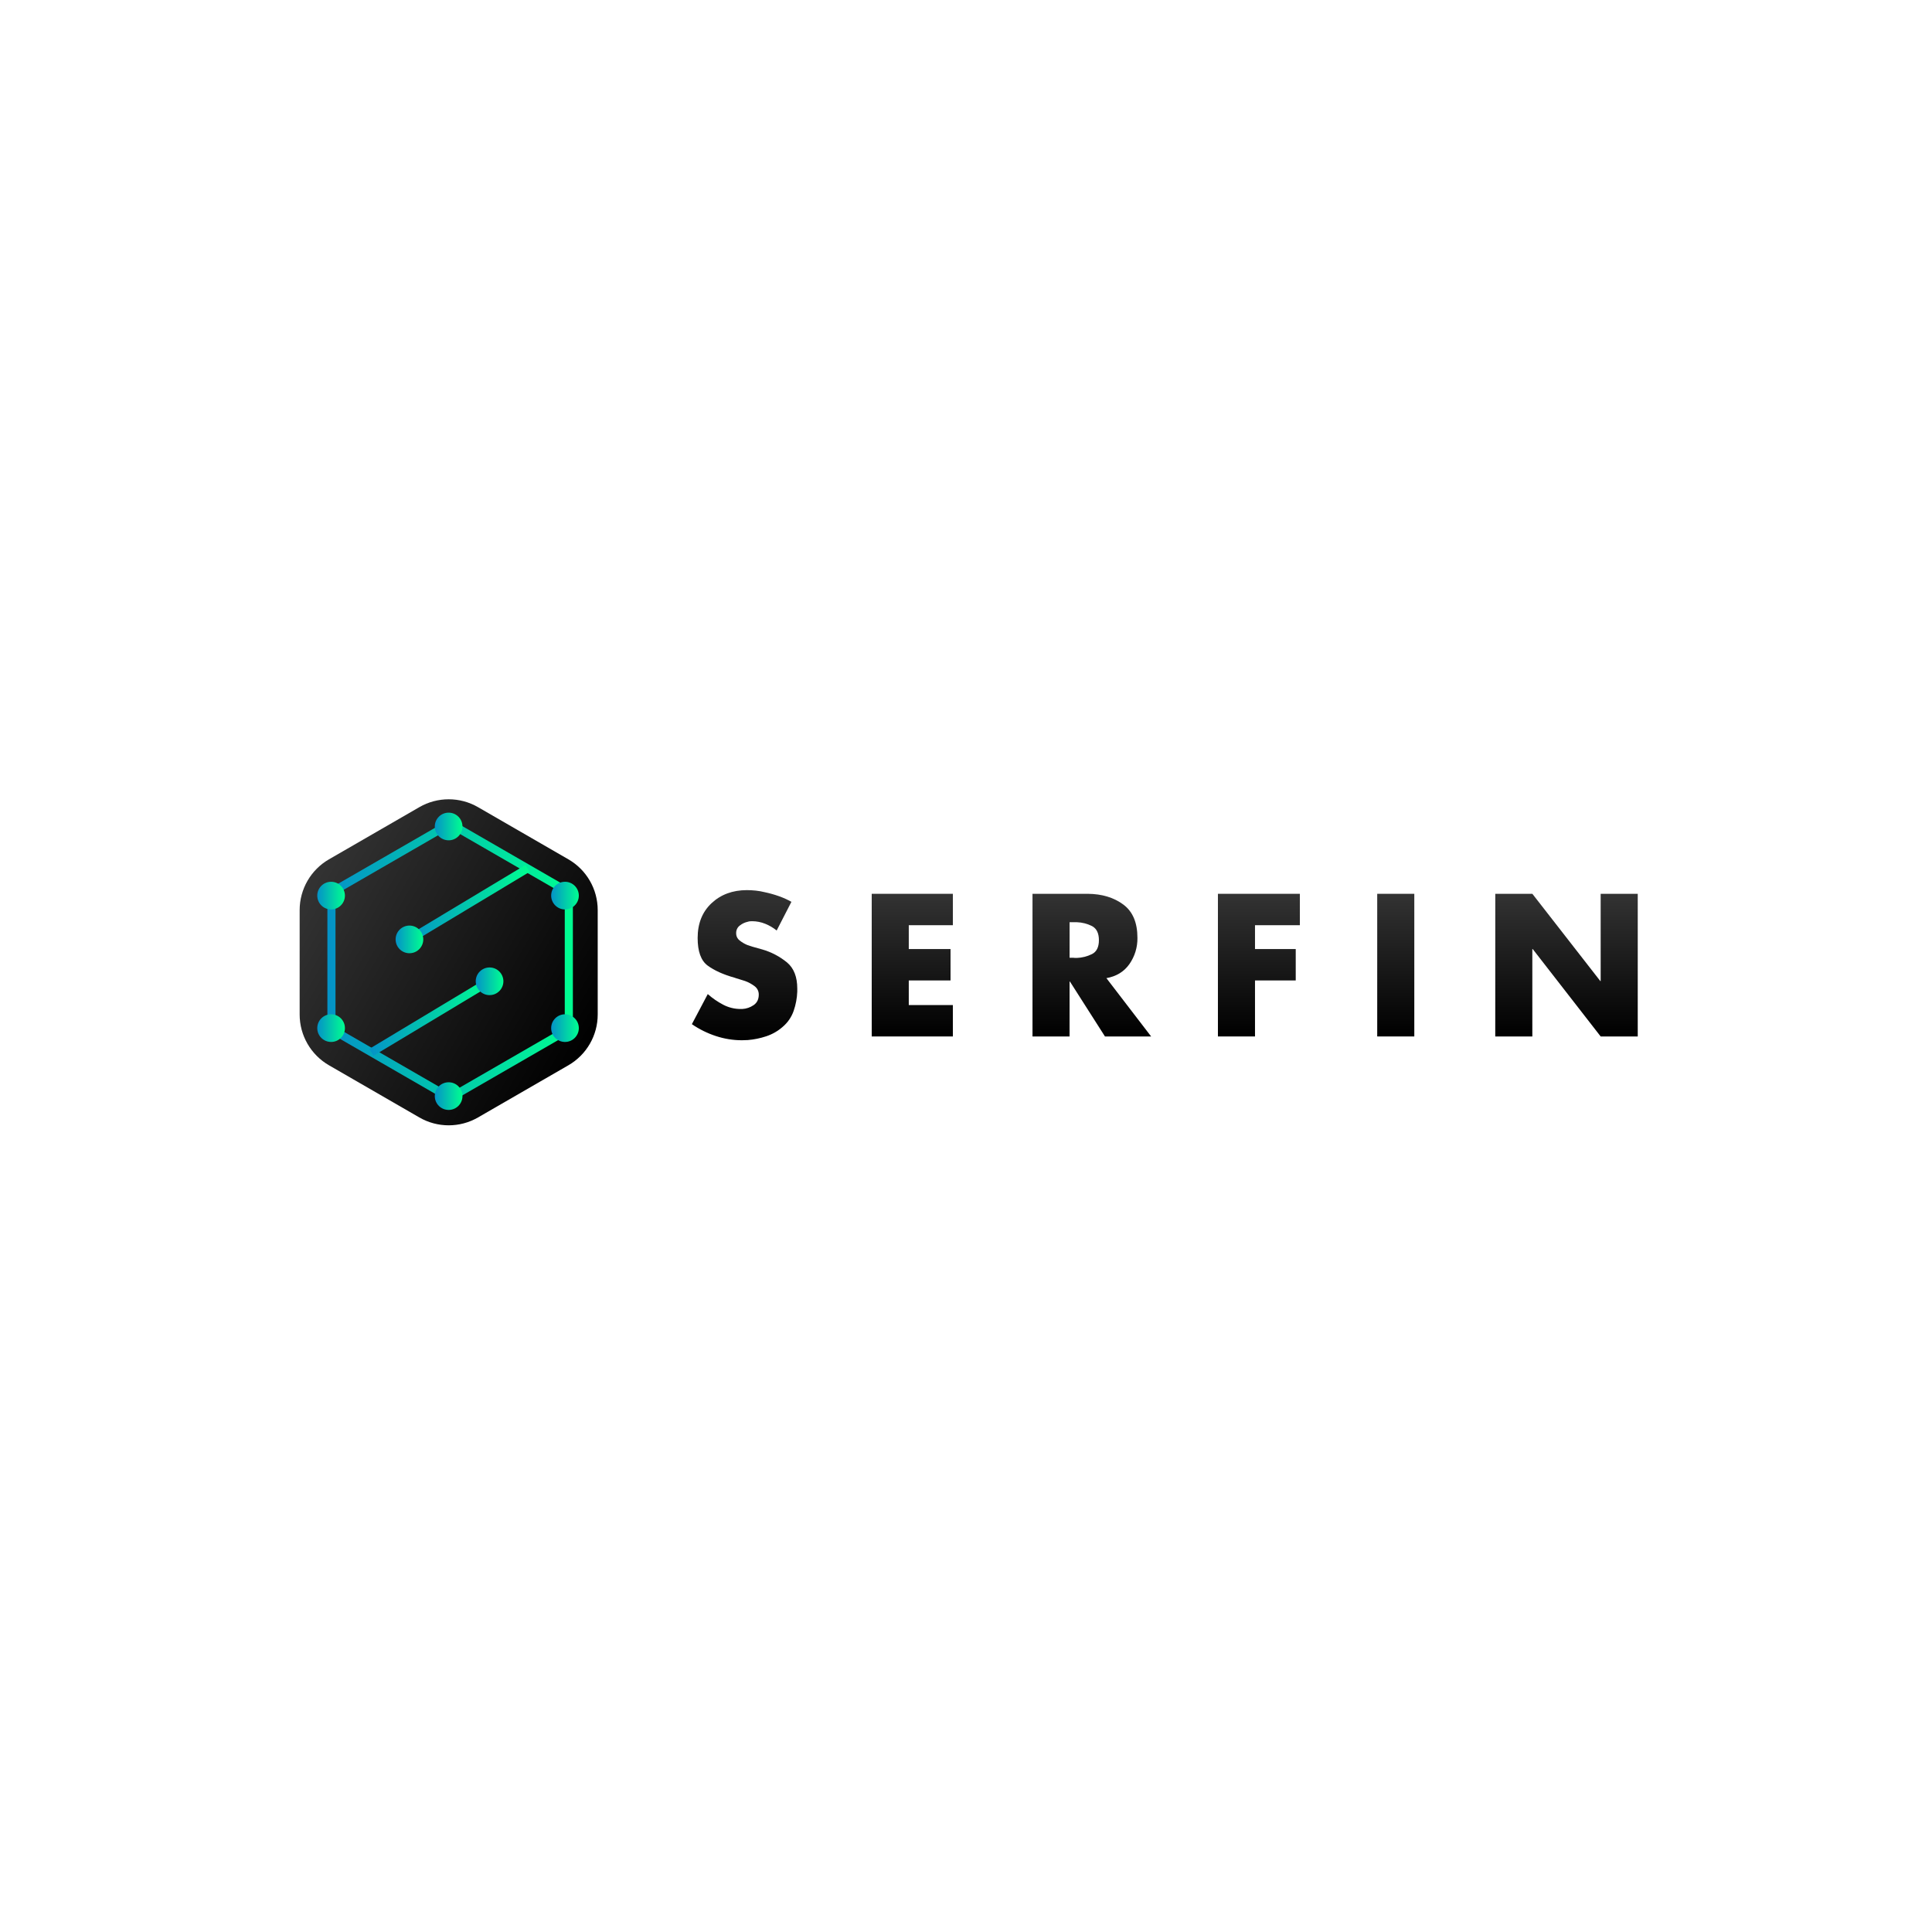
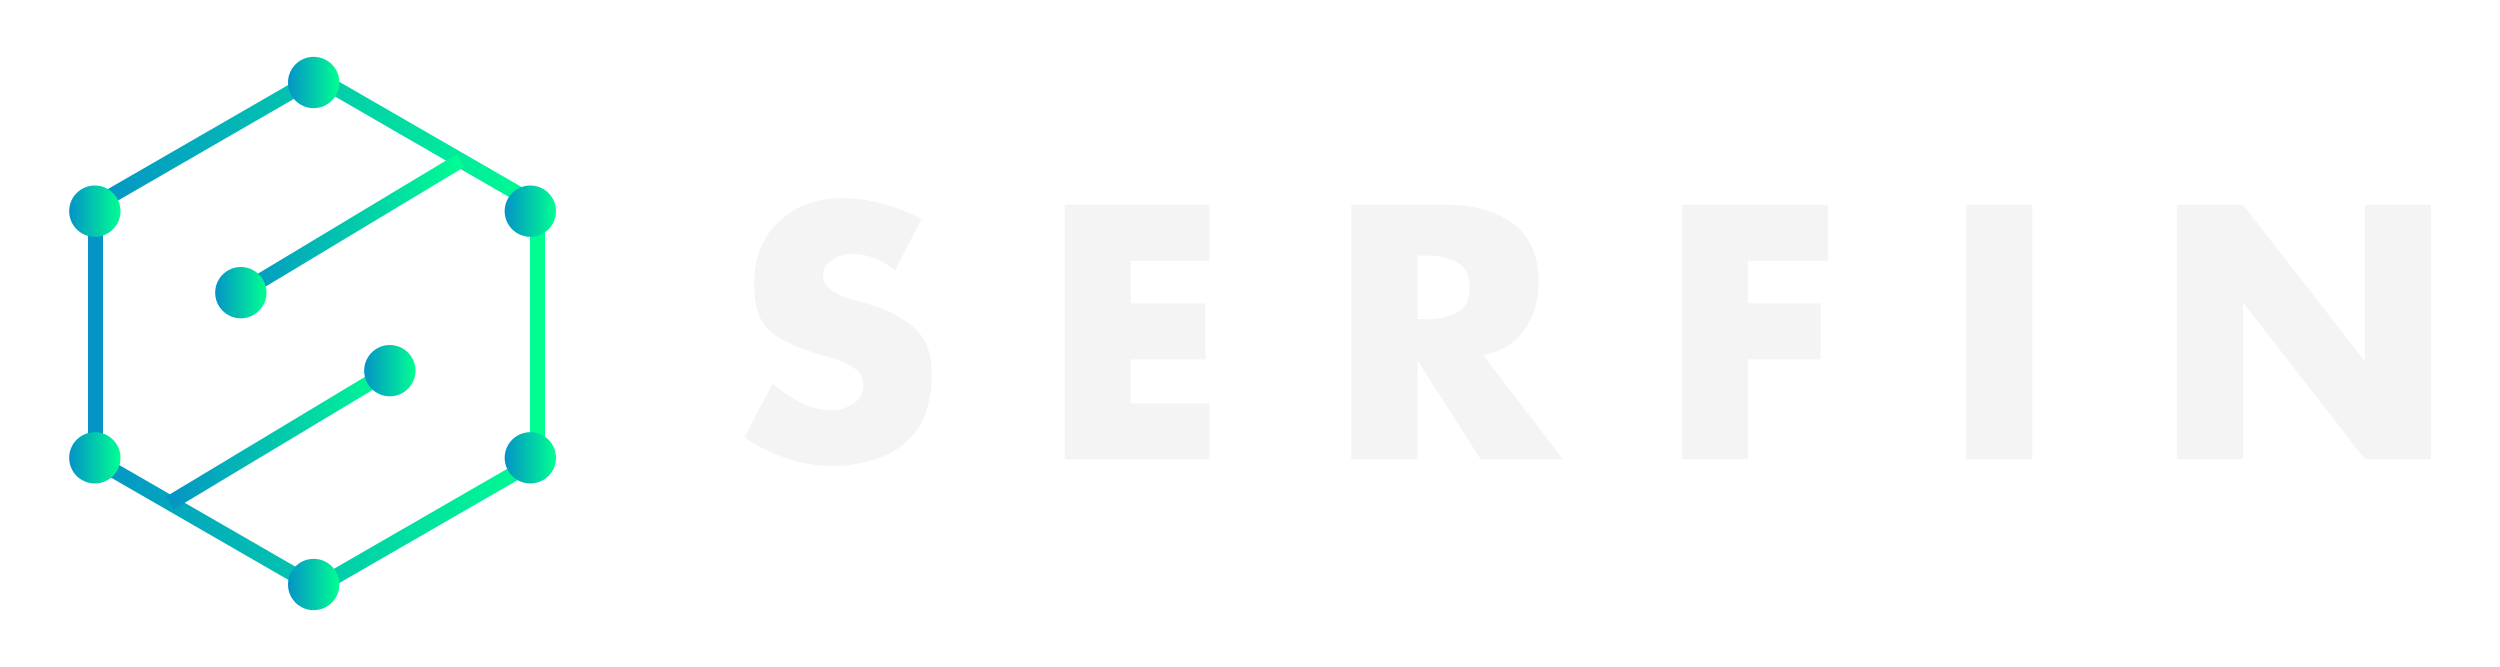
- <svg xmlns="http://www.w3.org/2000/svg" xmlns:xlink="http://www.w3.org/1999/xlink" id="Capa_1" data-name="Capa 1" viewBox="0 0 1500 1500">
-   <defs>
-     <style>.cls-1{fill:url(#Degradado_sin_nombre_118);}.cls-2{fill:url(#Degradado_sin_nombre_147);}.cls-3{fill:url(#Degradado_sin_nombre_147-2);}.cls-4{fill:url(#Degradado_sin_nombre_147-3);}.cls-5{fill:url(#Degradado_sin_nombre_147-4);}.cls-6{fill:url(#Degradado_sin_nombre_147-5);}.cls-7{fill:url(#Degradado_sin_nombre_147-6);}.cls-8{fill:url(#Degradado_sin_nombre_147-7);}.cls-9{fill:url(#Degradado_sin_nombre_147-8);}.cls-10{fill:url(#Degradado_sin_nombre_147-9);}.cls-11{fill:url(#Degradado_sin_nombre_147-10);}.cls-12{fill:url(#Degradado_sin_nombre_147-11);}.cls-13{fill:url(#Degradado_sin_nombre_3);}.cls-14{fill:url(#Degradado_sin_nombre_3-2);}.cls-15{fill:url(#Degradado_sin_nombre_3-3);}.cls-16{fill:url(#Degradado_sin_nombre_3-4);}.cls-17{fill:url(#Degradado_sin_nombre_3-5);}.cls-18{fill:url(#Degradado_sin_nombre_3-6);}</style>
-     <linearGradient id="Degradado_sin_nombre_118" x1="1541.94" y1="3761.23" x2="1795.08" y2="3761.23" gradientTransform="translate(784.01 -3344.45) rotate(30)" gradientUnits="userSpaceOnUse">
-       <stop offset="0" stop-color="#333" />
-       <stop offset="1" />
-     </linearGradient>
-     <linearGradient id="Degradado_sin_nombre_147" x1="254.19" y1="745.9" x2="444.77" y2="745.9" gradientUnits="userSpaceOnUse">
-       <stop offset="0" stop-color="#0492c7" />
-       <stop offset="1" stop-color="#00ff91" />
-     </linearGradient>
-     <linearGradient id="Degradado_sin_nombre_147-2" x1="246.32" y1="695.35" x2="267.79" y2="695.35" xlink:href="#Degradado_sin_nombre_147" />
-     <linearGradient id="Degradado_sin_nombre_147-3" x1="427.92" y1="695.35" x2="449.39" y2="695.35" xlink:href="#Degradado_sin_nombre_147" />
-     <linearGradient id="Degradado_sin_nombre_147-4" x1="246.32" y1="798.23" x2="267.79" y2="798.23" xlink:href="#Degradado_sin_nombre_147" />
-     <linearGradient id="Degradado_sin_nombre_147-5" x1="427.92" y1="798.23" x2="449.39" y2="798.23" xlink:href="#Degradado_sin_nombre_147" />
-     <linearGradient id="Degradado_sin_nombre_147-6" x1="337.57" y1="641.68" x2="359.04" y2="641.68" xlink:href="#Degradado_sin_nombre_147" />
-     <linearGradient id="Degradado_sin_nombre_147-7" x1="337.57" y1="851.01" x2="359.04" y2="851.01" xlink:href="#Degradado_sin_nombre_147" />
-     <linearGradient id="Degradado_sin_nombre_147-8" x1="316.28" y1="701.77" x2="411.22" y2="701.77" gradientTransform="translate(413.67 -87.09) rotate(31.02)" xlink:href="#Degradado_sin_nombre_147" />
-     <linearGradient id="Degradado_sin_nombre_147-9" x1="286.75" y1="789.44" x2="381.7" y2="789.44" gradientTransform="translate(454.63 -59.34) rotate(31.02)" xlink:href="#Degradado_sin_nombre_147" />
-     <linearGradient id="Degradado_sin_nombre_147-10" x1="307.15" y1="729.35" x2="328.62" y2="729.35" xlink:href="#Degradado_sin_nombre_147" />
-     <linearGradient id="Degradado_sin_nombre_147-11" x1="369.35" y1="761.87" x2="390.82" y2="761.87" xlink:href="#Degradado_sin_nombre_147" />
-     <linearGradient id="Degradado_sin_nombre_3" x1="578.14" y1="807.64" x2="578.14" y2="691.16" gradientUnits="userSpaceOnUse">
-       <stop offset="0" />
-       <stop offset="1" stop-color="#333" />
-     </linearGradient>
-     <linearGradient id="Degradado_sin_nombre_3-2" x1="708.28" y1="804.7" x2="708.28" y2="693.95" xlink:href="#Degradado_sin_nombre_3" />
-     <linearGradient id="Degradado_sin_nombre_3-3" x1="847.68" y1="804.7" x2="847.68" y2="693.95" xlink:href="#Degradado_sin_nombre_3" />
-     <linearGradient id="Degradado_sin_nombre_3-4" x1="977.39" y1="804.7" x2="977.39" y2="693.95" xlink:href="#Degradado_sin_nombre_3" />
-     <linearGradient id="Degradado_sin_nombre_3-5" x1="1083.67" y1="804.7" x2="1083.67" y2="693.95" xlink:href="#Degradado_sin_nombre_3" />
-     <linearGradient id="Degradado_sin_nombre_3-6" x1="1216.24" y1="804.7" x2="1216.24" y2="693.95" xlink:href="#Degradado_sin_nombre_3" />
-   </defs>
-   <path class="cls-1" d="M441.31,667.19l-70.2-40.53a45.51,45.51,0,0,0-45.51,0l-70.2,40.53a45.51,45.51,0,0,0-22.75,39.41v81.06a45.51,45.51,0,0,0,22.75,39.41l70.2,40.53a45.51,45.51,0,0,0,45.51,0l70.2-40.53a45.51,45.51,0,0,0,22.75-39.41V706.6A45.51,45.51,0,0,0,441.31,667.19Z" />
-   <path class="cls-2" d="M349.48,855.93l-95.29-55v-110l95.29-55,95.29,55v110Zm-89-58.63,89,51.4,89-51.4V694.5l-89-51.4-89,51.4Z" />
-   <circle class="cls-3" cx="257.06" cy="695.35" r="10.74" />
-   <circle class="cls-4" cx="438.66" cy="695.35" r="10.74" />
-   <circle class="cls-5" cx="257.06" cy="798.23" r="10.74" />
-   <circle class="cls-6" cx="438.66" cy="798.23" r="10.74" />
-   <circle class="cls-7" cx="348.31" cy="641.68" r="10.74" />
-   <circle class="cls-8" cx="348.31" cy="851.01" r="10.74" />
-   <rect class="cls-9" x="310.24" y="698.64" width="107.02" height="6.26" transform="translate(-309.63 287.82) rotate(-31.02)" />
-   <rect class="cls-10" x="280.72" y="786.31" width="107.02" height="6.26" transform="translate(-359.03 285.14) rotate(-31.02)" />
-   <circle class="cls-11" cx="317.89" cy="729.35" r="10.74" />
-   <circle class="cls-12" cx="380.09" cy="761.87" r="10.74" />
-   <path class="cls-13" d="M614.49,700.12,603,722.44a34.36,34.36,0,0,0-8.89-5.22,27.09,27.09,0,0,0-10.21-2q-.73,0-1.62.07a7.72,7.72,0,0,0-1.76.37,15,15,0,0,0-6.17,2.94,7.1,7.1,0,0,0-2.79,5.88,6.89,6.89,0,0,0,2.64,5.65,24.47,24.47,0,0,0,5.73,3.45c.78.29,1.54.56,2.28.81s1.44.47,2.13.66l7.34,2.06a53.74,53.74,0,0,1,19.46,10.21Q619,754,619,767.54v2.35a51.93,51.93,0,0,1-2.79,14.91,28.6,28.6,0,0,1-8.67,12.56,36.84,36.84,0,0,1-12.63,7.2,60.75,60.75,0,0,1-14.4,2.94c-.79,0-1.54,0-2.28.07s-1.45.08-2.13.08a64.64,64.64,0,0,1-20.42-3.31,72.53,72.53,0,0,1-18.51-9.18l12.34-23.36A59.43,59.43,0,0,0,561.39,780a28.93,28.93,0,0,0,13.73,3.38h1.17a17.11,17.11,0,0,0,8.81-3q4-2.72,4-8.15a7.89,7.89,0,0,0-3.31-6.61,27.79,27.79,0,0,0-7.42-4q-1.76-.58-3.53-1.1l-3.23-1a2.91,2.91,0,0,0-.66-.22,2.52,2.52,0,0,1-.66-.22q-13.08-3.67-20.86-9.4t-7.78-21.45q0-16.89,10.8-27t27.4-10.14a67.2,67.2,0,0,1,6.9.37,50.77,50.77,0,0,1,7.05,1.25,85.24,85.24,0,0,1,10.94,3.08,62.09,62.09,0,0,1,9.77,4.41Z" />
-   <path class="cls-14" d="M705.57,718.33v18.51H738v24.38H705.57v19.1h34.23V804.7h-63V693.95h63v24.38Z" />
-   <path class="cls-15" d="M858.92,759.31l34.81,45.39H857.89l-27.18-42.6h-.3v42.6H801.63V693.95h43q16.45.15,27.47,8.3t11,25.93a34.52,34.52,0,0,1-6.24,20.34q-6.25,8.89-18,10.94Zm-28.5-15.72h2.79a7.38,7.38,0,0,0,1.47.15H836a28.72,28.72,0,0,0,11.83-3q5.36-2.72,5.36-10.8T847.83,719A28.47,28.47,0,0,0,836,716h-5.58Z" />
-   <path class="cls-16" d="M974.38,718.33v18.51H1006v24.38H974.38V804.7H945.59V693.95h63.61v24.38Z" />
-   <path class="cls-17" d="M1098.06,804.7h-28.79V693.95h28.79Z" />
-   <path class="cls-18" d="M1160.93,693.95h28.79l52.74,67.72h.29V693.95h28.79V804.7h-28.79L1190,736.84h-.3V804.7h-28.79Z" />
+ <svg xmlns="http://www.w3.org/2000/svg" version="1.1" id="Capa_1" x="0px" y="0px" viewBox="0 0 1500 400" style="enable-background:new 0 0 1500 400;" xml:space="preserve">
+   <style type="text/css">
+ 	.st0{fill:url(#SVGID_1_);}
+ 	.st1{fill:url(#SVGID_2_);}
+ 	.st2{fill:url(#SVGID_3_);}
+ 	.st3{fill:url(#SVGID_4_);}
+ 	.st4{fill:url(#SVGID_5_);}
+ 	.st5{fill:url(#SVGID_6_);}
+ 	.st6{fill:url(#SVGID_7_);}
+ 	.st7{fill:url(#SVGID_8_);}
+ 	.st8{fill:url(#SVGID_9_);}
+ 	.st9{fill:url(#SVGID_10_);}
+ 	.st10{fill:url(#SVGID_11_);}
+ 	.st11{fill:url(#SVGID_12_);}
+ 	.st12{fill:url(#SVGID_13_);}
+ 	.st13{fill:url(#SVGID_14_);}
+ 	.st14{fill:url(#SVGID_15_);}
+ 	.st15{fill:url(#SVGID_16_);}
+ 	.st16{fill:url(#SVGID_17_);}
+ 	.st17{fill:url(#SVGID_18_);}
+ 	.st18{fill:url(#SVGID_19_);}
+ 	.st19{fill:url(#SVGID_20_);}
+ 	.st20{fill:url(#SVGID_21_);}
+ 	.st21{fill:url(#SVGID_22_);}
+ 	.st22{fill:url(#SVGID_23_);}
+ 	.st23{fill:url(#SVGID_24_);}
+ 	.st24{fill:url(#SVGID_25_);}
+ 	.st25{fill:url(#SVGID_26_);}
+ 	.st26{fill:url(#SVGID_27_);}
+ 	.st27{fill:url(#SVGID_28_);}
+ 	.st28{fill:url(#SVGID_29_);}
+ 	.st29{fill:url(#SVGID_30_);}
+ 	.st30{fill:url(#SVGID_31_);}
+ 	.st31{fill:url(#SVGID_32_);}
+ 	.st32{fill:url(#SVGID_33_);}
+ 	.st33{fill:url(#SVGID_34_);}
+ 	.st34{fill:url(#SVGID_35_);}
+ 	.st35{fill:url(#SVGID_36_);}
+ 	.st36{fill:url(#SVGID_37_);}
+ 	.st37{fill:url(#SVGID_38_);}
+ 	.st38{fill:url(#SVGID_39_);}
+ 	.st39{fill:url(#SVGID_40_);}
+ 	.st40{fill:url(#SVGID_41_);}
+ 	.st41{fill:url(#SVGID_42_);}
+ 	.st42{fill:url(#SVGID_43_);}
+ 	.st43{fill:url(#SVGID_44_);}
+ 	.st44{fill:url(#SVGID_45_);}
+ 	.st45{fill:url(#SVGID_46_);}
+ 	.st46{fill:url(#SVGID_47_);}
+ 	.st47{fill:url(#SVGID_48_);}
+ 	.st48{fill:url(#SVGID_49_);}
+ 	.st49{fill:url(#SVGID_50_);}
+ 	.st50{fill:url(#SVGID_51_);}
+ 	.st51{fill:url(#SVGID_52_);}
+ 	.st52{fill:url(#SVGID_53_);}
+ 	.st53{fill:#F4F4F4;}
+ 	.st54{fill:url(#SVGID_54_);}
+ 	.st55{fill:url(#SVGID_55_);}
+ 	.st56{fill:url(#SVGID_56_);}
+ 	.st57{fill:url(#SVGID_57_);}
+ 	.st58{fill:url(#SVGID_58_);}
+ 	.st59{fill:url(#SVGID_59_);}
+ 	.st60{fill:url(#SVGID_60_);}
+ 	.st61{fill:url(#SVGID_61_);}
+ 	.st62{fill:url(#SVGID_62_);}
+ 	.st63{fill:url(#SVGID_63_);}
+ 	.st64{fill:url(#SVGID_64_);}
+ 	.st65{fill:url(#SVGID_65_);}
+ 	.st66{fill:url(#SVGID_66_);}
+ 	.st67{fill:url(#SVGID_67_);}
+ 	.st68{fill:url(#SVGID_68_);}
+ 	.st69{fill:url(#SVGID_69_);}
+ 	.st70{fill:url(#SVGID_70_);}
+ 	.st71{fill:url(#SVGID_71_);}
+ 	.st72{fill:url(#SVGID_72_);}
+ 	.st73{fill:url(#SVGID_73_);}
+ 	.st74{fill:url(#SVGID_74_);}
+ 	.st75{fill:url(#SVGID_75_);}
+ 	.st76{fill:url(#SVGID_76_);}
+ 	.st77{fill:url(#SVGID_77_);}
+ 	.st78{fill:url(#SVGID_78_);}
+ 	.st79{fill:url(#SVGID_79_);}
+ 	.st80{fill:url(#SVGID_80_);}
+ 	.st81{fill:url(#SVGID_81_);}
+ 	.st82{fill:url(#SVGID_82_);}
+ 	.st83{fill:url(#SVGID_83_);}
+ 	.st84{fill:url(#SVGID_84_);}
+ 	.st85{fill:url(#SVGID_85_);}
+ 	.st86{fill:url(#SVGID_86_);}
+ </style>
+   <g>
+     <g>
+       <path class="st53" d="M552.9,131.4l-15.8,30.8c-3.6-3-7.7-5.4-12.2-7.2c-4.5-1.8-9.2-2.7-14.1-2.7c-0.7,0-1.4,0-2.2,0.1    c-0.8,0.1-1.6,0.2-2.4,0.5c-3.1,0.7-5.9,2-8.5,4.1c-2.6,2-3.8,4.7-3.8,8.1c0,3.2,1.2,5.8,3.6,7.8c2.4,2,5.1,3.5,7.9,4.8    c1.1,0.4,2.1,0.8,3.1,1.1c1,0.3,2,0.6,2.9,0.9l10.1,2.8c10.7,3.2,19.6,7.9,26.8,14.1c7.2,6.1,10.8,15.4,10.8,27.8    c0,0.5,0,1.1,0,1.6c0,0.5,0,1.1,0,1.6c-0.3,7-1.6,13.9-3.8,20.5c-2.3,6.7-6.3,12.4-11.9,17.3c-5.1,4.5-10.9,7.8-17.4,9.9    c-6.5,2.2-13.1,3.5-19.8,4.1c-1.1,0-2.1,0-3.1,0.1c-1,0.1-2,0.1-2.9,0.1c-9.6,0-19-1.5-28.1-4.6c-9.2-3-17.7-7.3-25.5-12.7    l17-32.2c5,4.5,10.4,8.2,16.3,11.3c5.9,3.1,12.2,4.7,18.9,4.7c0.3,0,0.5,0,0.8,0c0.3,0,0.5,0,0.8,0c4.5-0.3,8.5-1.7,12.1-4.2    c3.6-2.5,5.5-6.2,5.5-11.2c0-3.8-1.5-6.8-4.6-9.1c-3-2.3-6.4-4.1-10.2-5.5c-1.6-0.5-3.2-1-4.9-1.5c-1.6-0.5-3.1-0.9-4.5-1.3    c-0.3-0.1-0.6-0.2-0.9-0.3c-0.3-0.1-0.6-0.2-0.9-0.3c-12-3.4-21.6-7.7-28.8-13c-7.2-5.3-10.7-15.1-10.7-29.6    c0-15.5,5-27.9,14.9-37.2c9.9-9.3,22.5-14,37.8-14c3.1,0,6.3,0.2,9.5,0.5c3.2,0.3,6.5,0.9,9.7,1.7c5.1,1.1,10.2,2.5,15.1,4.3    c4.9,1.8,9.4,3.8,13.5,6.1V131.4z" />
+       <path class="st53" d="M678.5,156.5v25.5h44.7v33.6h-44.7V242h47.2v33.6h-86.9V122.9h86.9v33.6H678.5z" />
+       <path class="st53" d="M889.8,213l48,62.6h-49.4l-37.5-58.7h-0.4v58.7h-39.7V122.9h59.3c15.1,0.1,27.7,3.9,37.9,11.4    c10.1,7.5,15.2,19.4,15.2,35.7c0,10.5-2.9,19.9-8.6,28c-5.7,8.2-14,13.2-24.8,15.1V213z M850.5,191.4h3.8c0.7,0.1,1.4,0.2,2,0.2    s1.3,0,1.8,0c5.9-0.3,11.4-1.7,16.3-4.2c4.9-2.5,7.4-7.5,7.4-14.9c0-7.5-2.5-12.5-7.4-15c-4.9-2.5-10.4-3.9-16.3-4.2    c-0.5,0-1.1,0-1.8,0s-1.4,0-2,0h-3.8V191.4z" />
+       <path class="st53" d="M1048.9,156.5v25.5h43.5v33.6h-43.5v59.9h-39.7V122.9h87.7v33.6H1048.9z" />
+       <path class="st53" d="M1219.4,275.6h-39.7V122.9h39.7V275.6z" />
+       <path class="st53" d="M1306.1,122.9h39.7l72.7,93.3h0.4v-93.3h39.7v152.6h-39.7l-72.7-93.5h-0.4v93.5h-39.7V122.9z" />
+     </g>
+     <g>
+       <g>
+         <linearGradient id="SVGID_1_" gradientUnits="userSpaceOnUse" x1="52.818" y1="199.431" x2="326.991" y2="199.431">
+           <stop offset="0" style="stop-color:#0492C7" />
+           <stop offset="1" style="stop-color:#00FF91" />
+         </linearGradient>
+         <path class="st0" d="M189.9,357.7L52.8,278.6V120.3l137.1-79.1L327,120.3l0,158.3L189.9,357.7z M61.8,273.4l128.1,73.9L318,273.4     l0-147.9L189.9,51.5L61.8,125.5V273.4z" />
+       </g>
+       <linearGradient id="SVGID_2_" gradientUnits="userSpaceOnUse" x1="41.5" y1="126.716" x2="72.388" y2="126.716">
+         <stop offset="0" style="stop-color:#0492C7" />
+         <stop offset="1" style="stop-color:#00FF91" />
+       </linearGradient>
+       <circle class="st1" cx="56.9" cy="126.7" r="15.4" />
+       <linearGradient id="SVGID_3_" gradientUnits="userSpaceOnUse" x1="302.757" y1="126.716" x2="333.644" y2="126.716">
+         <stop offset="0" style="stop-color:#0492C7" />
+         <stop offset="1" style="stop-color:#00FF91" />
+       </linearGradient>
+       <circle class="st2" cx="318.2" cy="126.7" r="15.4" />
+       <linearGradient id="SVGID_4_" gradientUnits="userSpaceOnUse" x1="41.5" y1="274.718" x2="72.388" y2="274.718">
+         <stop offset="0" style="stop-color:#0492C7" />
+         <stop offset="1" style="stop-color:#00FF91" />
+       </linearGradient>
+       <circle class="st3" cx="56.9" cy="274.7" r="15.4" />
+       <linearGradient id="SVGID_5_" gradientUnits="userSpaceOnUse" x1="302.757" y1="274.718" x2="333.644" y2="274.718">
+         <stop offset="0" style="stop-color:#0492C7" />
+         <stop offset="1" style="stop-color:#00FF91" />
+       </linearGradient>
+       <circle class="st4" cx="318.2" cy="274.7" r="15.4" />
+       <linearGradient id="SVGID_6_" gradientUnits="userSpaceOnUse" x1="172.772" y1="49.497" x2="203.659" y2="49.497">
+         <stop offset="0" style="stop-color:#0492C7" />
+         <stop offset="1" style="stop-color:#00FF91" />
+       </linearGradient>
+       <circle class="st5" cx="188.2" cy="49.5" r="15.4" />
+       <linearGradient id="SVGID_7_" gradientUnits="userSpaceOnUse" x1="172.772" y1="350.65" x2="203.659" y2="350.65">
+         <stop offset="0" style="stop-color:#0492C7" />
+         <stop offset="1" style="stop-color:#00FF91" />
+       </linearGradient>
+       <circle class="st6" cx="188.2" cy="350.7" r="15.4" />
+       <g>
+         <linearGradient id="SVGID_8_" gradientUnits="userSpaceOnUse" x1="142.137" y1="135.952" x2="278.731" y2="135.952">
+           <stop offset="0" style="stop-color:#0492C7" />
+           <stop offset="1" style="stop-color:#00FF91" />
+         </linearGradient>
+         <polygon class="st7" points="146.8,179.5 142.1,171.8 274.1,92.4 278.7,100.1    " />
+       </g>
+       <g>
+         <linearGradient id="SVGID_9_" gradientUnits="userSpaceOnUse" x1="99.667" y1="262.076" x2="236.261" y2="262.076">
+           <stop offset="0" style="stop-color:#0492C7" />
+           <stop offset="1" style="stop-color:#00FF91" />
+         </linearGradient>
+         <polygon class="st8" points="104.3,305.6 99.7,297.9 231.6,218.5 236.3,226.3    " />
+       </g>
+       <linearGradient id="SVGID_10_" gradientUnits="userSpaceOnUse" x1="129.015" y1="175.621" x2="159.902" y2="175.621">
+         <stop offset="0" style="stop-color:#0492C7" />
+         <stop offset="1" style="stop-color:#00FF91" />
+       </linearGradient>
+       <circle class="st9" cx="144.5" cy="175.6" r="15.4" />
+       <linearGradient id="SVGID_11_" gradientUnits="userSpaceOnUse" x1="218.496" y1="222.407" x2="249.383" y2="222.407">
+         <stop offset="0" style="stop-color:#0492C7" />
+         <stop offset="1" style="stop-color:#00FF91" />
+       </linearGradient>
+       <circle class="st10" cx="233.9" cy="222.4" r="15.4" />
+     </g>
+   </g>
</svg>
